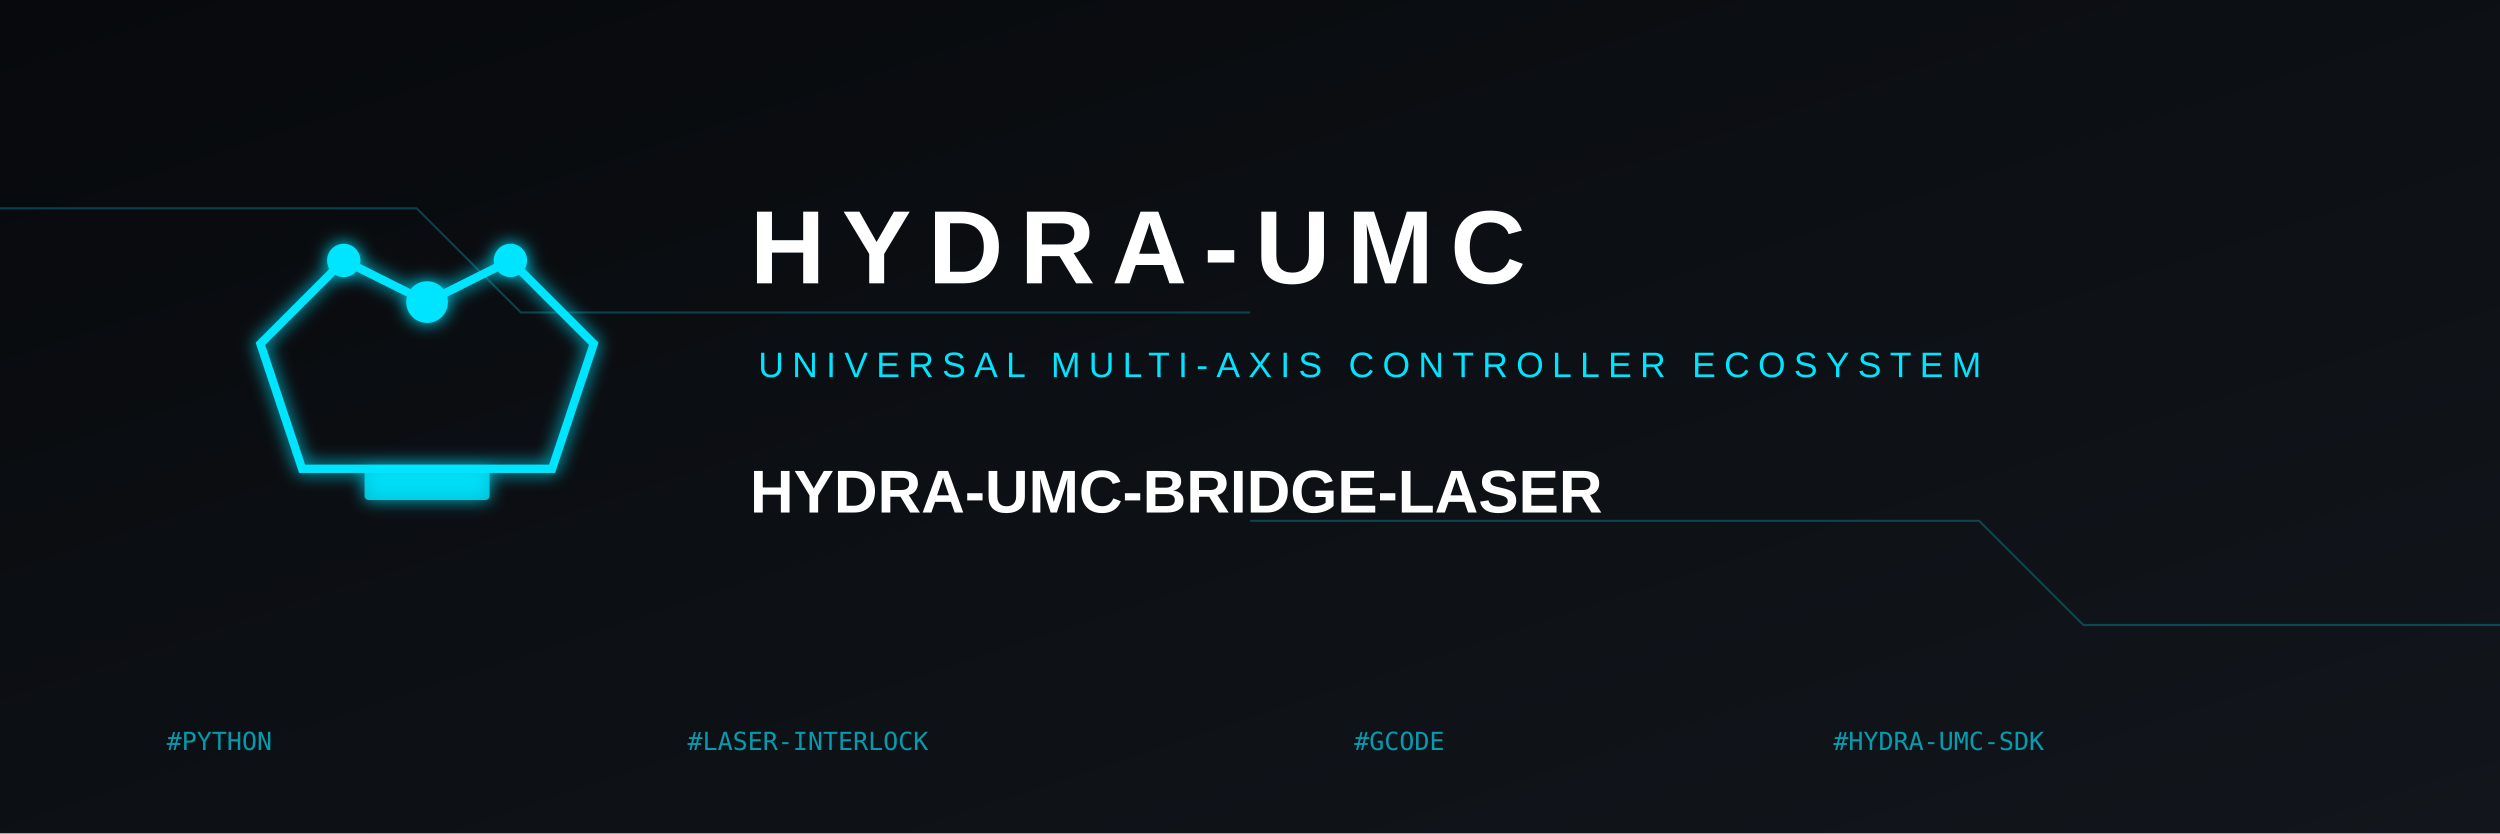
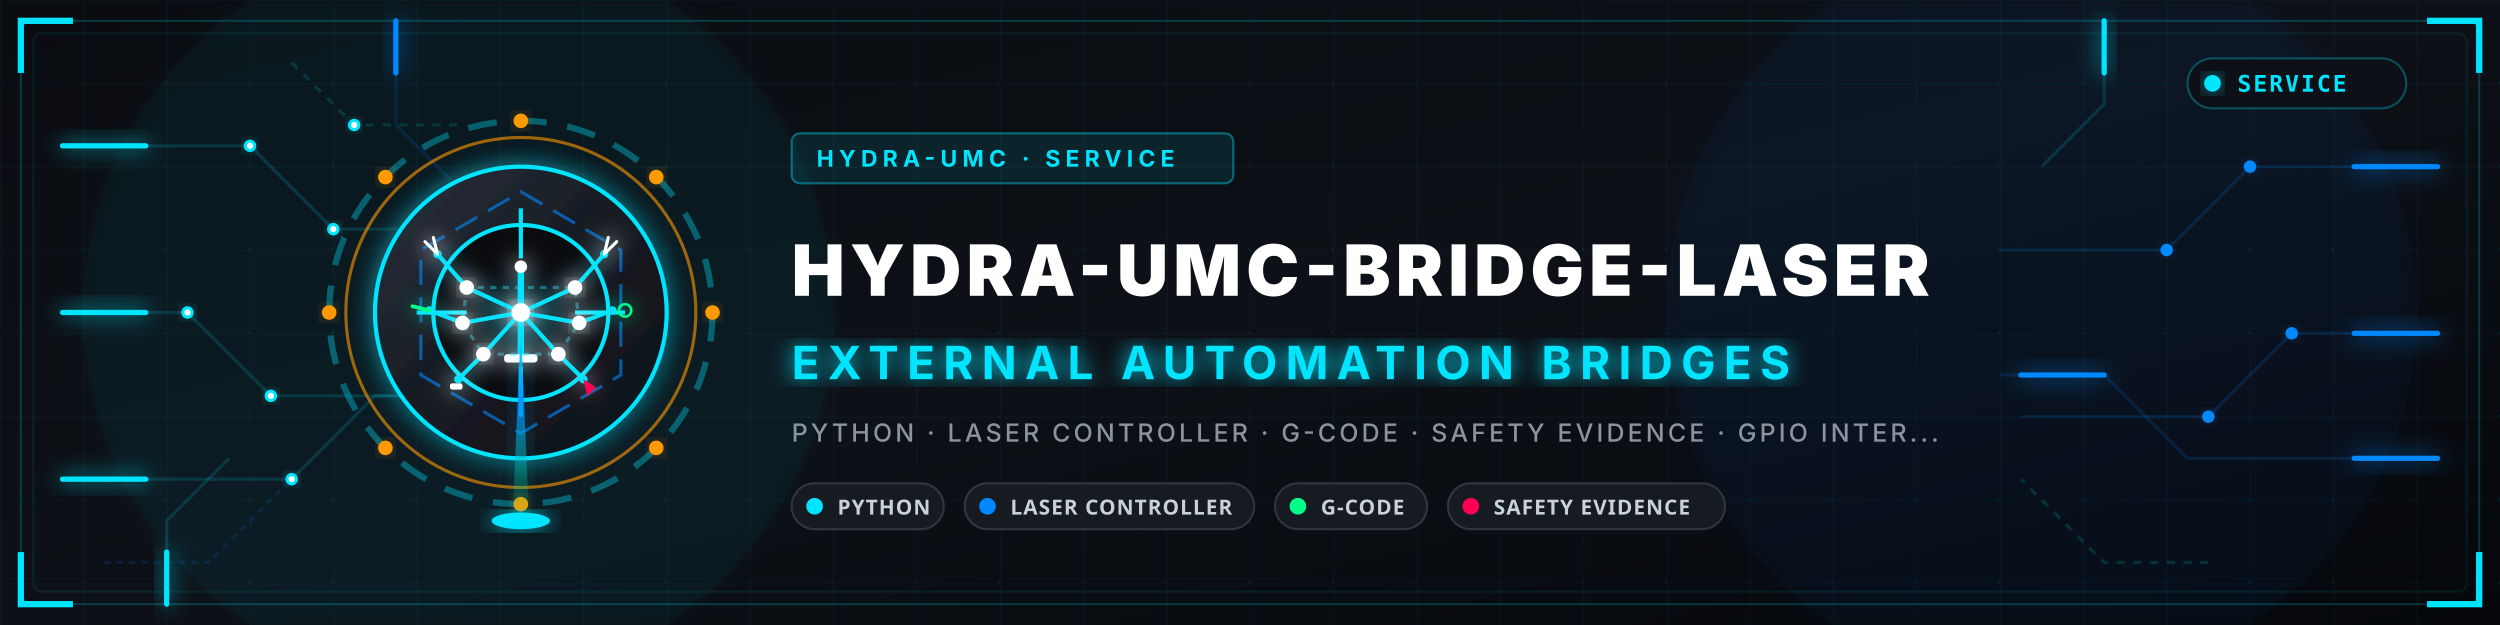
- <svg xmlns="http://www.w3.org/2000/svg" viewBox="0 0 1200 400" role="img" aria-labelledby="title desc">
+ <svg xmlns="http://www.w3.org/2000/svg" viewBox="0 0 1200 300" width="100%" height="100%">
  <defs>
-     <linearGradient id="bg" x1="0%" y1="0%" x2="100%" y2="100%">
-       <stop stop-color="#07090C" />
-       <stop offset="1" stop-color="#12161C" />
-     </linearGradient>
-     <filter id="g">
-       <feGaussianBlur stdDeviation="4" result="b" />
+     <linearGradient id="bgGlow" x1="0%" y1="0%" x2="100%" y2="100%">
+       <stop offset="0%" stop-color="#0A0C10" />
+       <stop offset="50%" stop-color="#0D1117" />
+       <stop offset="100%" stop-color="#05070A" />
+     </linearGradient>
+     <linearGradient id="cyanGlow" x1="0%" y1="0%" x2="100%" y2="0%">
+       <stop offset="0%" stop-color="#00E5FF" stop-opacity="0.8" />
+       <stop offset="100%" stop-color="#0088FF" stop-opacity="0.9" />
+     </linearGradient>
+     <linearGradient id="hydraCyanGlow" x1="0%" y1="0%" x2="100%" y2="100%">
+       <stop offset="0%" stop-color="#00F0FF" />
+       <stop offset="100%" stop-color="#0077FF" />
+     </linearGradient>
+     <linearGradient id="laserBeam" x1="0%" y1="0%" x2="0%" y2="100%">
+       <stop offset="0%" stop-color="#00E5FF" stop-opacity="1" />
+       <stop offset="40%" stop-color="#0088FF" stop-opacity="0.8" />
+       <stop offset="100%" stop-color="#00FF88" stop-opacity="0" />
+     </linearGradient>
+     <linearGradient id="metalGradient" x1="0%" y1="0%" x2="100%" y2="100%">
+       <stop offset="0%" stop-color="#2A303C" />
+       <stop offset="50%" stop-color="#161B22" />
+       <stop offset="100%" stop-color="#0D1117" />
+     </linearGradient>
+     <filter id="glowCyan" x="-20%" y="-20%" width="140%" height="140%">
+       <feGaussianBlur stdDeviation="5" result="blur" />
      <feMerge>
-         <feMergeNode in="b" />
+         <feMergeNode in="blur" />
        <feMergeNode in="SourceGraphic" />
      </feMerge>
    </filter>
+     <filter id="glowBlue" x="-20%" y="-20%" width="140%" height="140%">
+       <feGaussianBlur stdDeviation="6" result="blur" />
+       <feMerge>
+         <feMergeNode in="blur" />
+         <feMergeNode in="SourceGraphic" />
+       </feMerge>
+     </filter>
+     <filter id="glowBeam" x="-30%" y="-30%" width="160%" height="160%">
+       <feGaussianBlur stdDeviation="8" result="blur" />
+       <feMerge>
+         <feMergeNode in="blur" />
+         <feMergeNode in="SourceGraphic" />
+       </feMerge>
+     </filter>
+     <pattern id="cyberGrid" width="40" height="40" patternUnits="userSpaceOnUse">
+       <path d="M 40 0 L 0 0 0 40" fill="none" stroke="#00E5FF" stroke-opacity="0.04" stroke-width="1" />
+       <circle cx="40" cy="40" r="1" fill="#00E5FF" fill-opacity="0.1" />
+     </pattern>
+     <g id="pcbNode">
+       <circle cx="0" cy="0" r="3" fill="#00E5FF" filter="url(#glowCyan)" />
+       <circle cx="0" cy="0" r="1.5" fill="#FFFFFF" />
+     </g>
  </defs>
-   <rect width="1200" height="400" fill="url(#bg)" />
-   <g fill="none" stroke="#00E5FF" stroke-width="1" opacity=".25">
-     <path d="M0 100H200L250 150H600" />
-     <path d="M1200 300H1000L950 250H600" />
-   </g>
-   <g transform="translate(205 185)" filter="url(#g)">
-     <path d="M-60,40 -80,-20 -40,-60 0,-40 40,-60 80,-20 60,40Z" fill="none" stroke="#00E5FF" stroke-width="4" />
-     <circle cy="-40" r="10" fill="#00E5FF" />
-     <circle cx="-40" cy="-60" r="8" fill="#00E5FF" />
-     <circle cx="40" cy="-60" r="8" fill="#00E5FF" />
-     <rect x="-30" y="40" width="60" height="15" rx="2" fill="#00E5FF" opacity=".8" />
-   </g>
-   <text x="360" y="136" font-family="Arial,sans-serif" font-size="50" font-weight="bold" fill="#FFF" letter-spacing="8">HYDRA-UMC</text>
-   <text x="364" y="181" font-family="Arial,sans-serif" font-size="17" fill="#00E5FF" letter-spacing="4">UNIVERSAL MULTI-AXIS CONTROLLER ECOSYSTEM</text>
-   <text x="360" y="246" font-family="Arial,sans-serif" font-size="29" font-weight="bold" fill="#FFF">HYDRA-UMC-BRIDGE-LASER</text>
-   <g font-family="monospace" font-size="12" fill="#00E5FF" opacity=".65">
-     <text x="80" y="360">#PYTHON</text>
-     <text x="330" y="360">#LASER-INTERLOCK</text>
-     <text x="650" y="360">#GCODE</text>
-     <text x="880" y="360">#HYDRA-UMC-SDK</text>
+   <rect width="1200" height="300" fill="url(#bgGlow)" />
+   <rect width="1200" height="300" fill="url(#cyberGrid)" />
+   <circle cx="220" cy="150" r="180" fill="#00E5FF" fill-opacity="0.03" filter="url(#glowCyan)">
+     <animate attributeName="fill-opacity" values="0.02;0.05;0.02" dur="6s" repeatCount="indefinite" />
+   </circle>
+   <circle cx="980" cy="150" r="180" fill="#0077FF" fill-opacity="0.03" filter="url(#glowBlue)">
+     <animate attributeName="fill-opacity" values="0.02;0.05;0.02" dur="6s" repeatCount="indefinite" />
+   </circle>
+   <rect x="10" y="10" width="1180" height="280" fill="none" stroke="#00E5FF" stroke-opacity="0.2" stroke-width="1" rx="6" />
+   <rect x="16" y="16" width="1168" height="268" fill="none" stroke="#00E5FF" stroke-opacity="0.08" stroke-width="1" rx="4" />
+   <path d="M 10 35 L 10 10 L 35 10" fill="none" stroke="#00E5FF" stroke-width="3">
+     <animate attributeName="stroke-opacity" values="0.6;1;0.6" dur="3s" repeatCount="indefinite" />
+   </path>
+   <path d="M 1190 35 L 1190 10 L 1165 10" fill="none" stroke="#00E5FF" stroke-width="3">
+     <animate attributeName="stroke-opacity" values="0.6;1;0.6" dur="3s" repeatCount="indefinite" />
+   </path>
+   <path d="M 10 265 L 10 290 L 35 290" fill="none" stroke="#00E5FF" stroke-width="3">
+     <animate attributeName="stroke-opacity" values="0.6;1;0.6" dur="3s" repeatCount="indefinite" />
+   </path>
+   <path d="M 1190 265 L 1190 290 L 1165 290" fill="none" stroke="#00E5FF" stroke-width="3">
+     <animate attributeName="stroke-opacity" values="0.6;1;0.6" dur="3s" repeatCount="indefinite" />
+   </path>
+   <g stroke="#00E5FF" stroke-opacity="0.15" stroke-width="1.5" fill="none">
+     <path d="M 30 70 L 120 70 L 160 110 L 240 110" />
+     <path d="M 30 150 L 90 150 L 130 190 L 220 190" />
+     <path d="M 30 230 L 140 230 L 180 190 L 210 190" />
+     <path d="M 80 290 L 80 250 L 110 220" />
+     <path d="M 190 10 L 190 60 L 220 90" stroke="#0077FF" stroke-opacity="0.15" />
+     <path d="M 140 30 L 170 60 L 220 60" stroke-dasharray="4,4" />
+     <path d="M 50 270 L 100 270 L 140 230" stroke="#0077FF" stroke-opacity="0.15" stroke-dasharray="3,3" />
+   </g>
+   <g fill="none" stroke-linecap="round" stroke-linejoin="round">
+     <path d="M 30 70 L 120 70 L 160 110 L 240 110" stroke="#00E5FF" stroke-width="2.5" stroke-dasharray="40, 240" filter="url(#glowCyan)">
+       <animate attributeName="stroke-dashoffset" values="280;0" dur="3s" repeatCount="indefinite" />
+     </path>
+     <path d="M 30 150 L 90 150 L 130 190 L 220 190" stroke="#00E5FF" stroke-width="2.5" stroke-dasharray="40, 220" filter="url(#glowCyan)">
+       <animate attributeName="stroke-dashoffset" values="260;0" dur="3.5s" repeatCount="indefinite" />
+     </path>
+     <path d="M 30 230 L 140 230 L 180 190 L 210 190" stroke="#00E5FF" stroke-width="2.5" stroke-dasharray="40, 230" filter="url(#glowCyan)">
+       <animate attributeName="stroke-dashoffset" values="270;0" dur="3.2s" repeatCount="indefinite" />
+     </path>
+     <path d="M 80 290 L 80 250 L 110 220" stroke="#00E5FF" stroke-width="2.5" stroke-dasharray="25, 100" filter="url(#glowCyan)">
+       <animate attributeName="stroke-dashoffset" values="125;0" dur="2.5s" repeatCount="indefinite" />
+     </path>
+     <path d="M 190 10 L 190 60 L 220 90" stroke="#0088FF" stroke-width="2.5" stroke-dasharray="25, 90" filter="url(#glowBlue)">
+       <animate attributeName="stroke-dashoffset" values="115;0" dur="2.8s" repeatCount="indefinite" />
+     </path>
+   </g>
+   <use href="#pcbNode" x="120" y="70" />
+   <use href="#pcbNode" x="160" y="110" />
+   <use href="#pcbNode" x="90" y="150" />
+   <use href="#pcbNode" x="130" y="190" />
+   <use href="#pcbNode" x="140" y="230" />
+   <use href="#pcbNode" x="170" y="60" />
+   <g stroke="#0088FF" stroke-opacity="0.15" stroke-width="1.5" fill="none">
+     <path d="M 1170 80 L 1080 80 L 1040 120 L 960 120" />
+     <path d="M 1170 160 L 1100 160 L 1060 200 L 970 200" />
+     <path d="M 1170 220 L 1050 220 L 1010 180 M 1010 180 L 960 180" />
+     <path d="M 1010 10 L 1010 50 L 980 80" stroke="#00E5FF" stroke-opacity="0.15" />
+     <path d="M 1060 270 L 1010 270 L 970 230" stroke="#00E5FF" stroke-opacity="0.15" stroke-dasharray="4,4" />
+   </g>
+   <g fill="none" stroke-linecap="round" stroke-linejoin="round">
+     <path d="M 1170 80 L 1080 80 L 1040 120 L 960 120" stroke="#0088FF" stroke-width="2.5" stroke-dasharray="40, 230" filter="url(#glowBlue)">
+       <animate attributeName="stroke-dashoffset" values="0;270" dur="3.5s" repeatCount="indefinite" />
+     </path>
+     <path d="M 1170 160 L 1100 160 L 1060 200 L 970 200" stroke="#0088FF" stroke-width="2.5" stroke-dasharray="40, 240" filter="url(#glowBlue)">
+       <animate attributeName="stroke-dashoffset" values="0;280" dur="3.8s" repeatCount="indefinite" />
+     </path>
+     <path d="M 1170 220 L 1050 220 L 1010 180 M 1010 180 L 960 180" stroke="#0088FF" stroke-width="2.5" stroke-dasharray="40, 250" filter="url(#glowBlue)">
+       <animate attributeName="stroke-dashoffset" values="0;290" dur="4s" repeatCount="indefinite" />
+     </path>
+     <path d="M 1010 10 L 1010 50 L 980 80" stroke="#00E5FF" stroke-width="2.5" stroke-dasharray="25, 95" filter="url(#glowCyan)">
+       <animate attributeName="stroke-dashoffset" values="0;120" dur="2.6s" repeatCount="indefinite" />
+     </path>
+   </g>
+   <circle cx="1080" cy="80" r="3" fill="#0088FF" filter="url(#glowBlue)" />
+   <circle cx="1040" cy="120" r="3" fill="#0088FF" filter="url(#glowBlue)" />
+   <circle cx="1100" cy="160" r="3" fill="#0088FF" filter="url(#glowBlue)" />
+   <circle cx="1060" cy="200" r="3" fill="#0088FF" filter="url(#glowBlue)" />
+   <g transform="translate(250, 150)">
+     <g>
+       <circle cx="0" cy="0" r="92" fill="none" stroke="#00E5FF" stroke-opacity="0.35" stroke-width="3" stroke-dasharray="14,10" />
+       <circle cx="0" cy="0" r="84" fill="none" stroke="#FF9900" stroke-opacity="0.6" stroke-width="1.5" />
+       <circle cx="92" cy="0" r="3.5" fill="#FF9900" filter="url(#glowBlue)" />
+       <circle cx="65" cy="65" r="3.5" fill="#FF9900" filter="url(#glowBlue)" />
+       <circle cx="0" cy="92" r="3.5" fill="#FF9900" filter="url(#glowBlue)" />
+       <circle cx="-65" cy="65" r="3.5" fill="#FF9900" filter="url(#glowBlue)" />
+       <circle cx="-92" cy="0" r="3.5" fill="#FF9900" filter="url(#glowBlue)" />
+       <circle cx="-65" cy="-65" r="3.5" fill="#FF9900" filter="url(#glowBlue)" />
+       <circle cx="0" cy="-92" r="3.5" fill="#FF9900" filter="url(#glowBlue)" />
+       <circle cx="65" cy="-65" r="3.5" fill="#FF9900" filter="url(#glowBlue)" />
+       <animateTransform attributeName="transform" type="rotate" from="0 0 0" to="360 0 0" dur="25s" repeatCount="indefinite" />
+     </g>
+     <circle cx="0" cy="0" r="70" fill="url(#metalGradient)" stroke="#00E5FF" stroke-width="2" filter="url(#glowCyan)" />
+     <g>
+       <polygon points="0,-58 48,-30 48,30 0,58 -48,30 -48,-30" fill="none" stroke="#0088FF" stroke-width="1.5" stroke-dasharray="12,6" opacity="0.6" />
+       <animateTransform attributeName="transform" type="rotate" from="360 0 0" to="0 0 0" dur="18s" repeatCount="indefinite" />
+     </g>
+     <circle cx="0" cy="0" r="42" fill="#0A0C10" stroke="#00E5FF" stroke-width="2" />
+     <line x1="-50" y1="0" x2="-26" y2="0" stroke="#00E5FF" stroke-width="2" />
+     <line x1="26" y1="0" x2="50" y2="0" stroke="#00E5FF" stroke-width="2" />
+     <line x1="0" y1="-50" x2="0" y2="-26" stroke="#00E5FF" stroke-width="2" />
+     <line x1="0" y1="26" x2="0" y2="50" stroke="#00E5FF" stroke-width="2" />
+     <g id="hydra8ArmSystem" filter="url(#glowCyan)">
+       <line x1="0" y1="0" x2="0" y2="22" stroke="#00E5FF" stroke-width="3" stroke-linecap="round" />
+       <rect x="-8" y="20" width="16" height="4" rx="1.5" fill="#FFFFFF" />
+       <line x1="0" y1="0" x2="0" y2="-22" stroke="#00E5FF" stroke-width="3" stroke-linecap="round" />
+       <circle cx="0" cy="-22" r="3" fill="#FFFFFF" />
+       <path d="M -26 -12 L -28 5 L -18 20 L 18 20 L 28 5 L 26 -12 Z" fill="none" stroke="#00E5FF" stroke-width="1.5" stroke-dasharray="3,3" opacity="0.4" />
+       <path d="M 0 0 L -26 -12 M 0 0 L -28 5 M 0 0 L -18 20 M 0 0 L 18 20 M 0 0 L 28 5 M 0 0 L 26 -12" stroke="#00E5FF" stroke-width="2" stroke-linecap="round" />
+       <g transform="translate(-26, -12)">
+         <g>
+           <animateTransform attributeName="transform" type="rotate" values="-25;15;-25" dur="3.4s" repeatCount="indefinite" />
+           <line x1="0" y1="0" x2="-14" y2="-16" stroke="#00E5FF" stroke-width="2" stroke-linecap="round" />
+           <circle cx="-14" cy="-16" r="2" fill="#00E5FF" />
+           <g transform="translate(-14, -16)">
+             <animateTransform attributeName="transform" type="rotate" values="30;-20;30" dur="3.4s" repeatCount="indefinite" />
+             <path d="M 0 0 L -6 -6 M 0 0 L -2 -8" stroke="#FFFFFF" stroke-width="1.5" stroke-linecap="round" />
+           </g>
+         </g>
+       </g>
+       <g transform="translate(-28, 5)">
+         <g>
+           <animateTransform attributeName="transform" type="rotate" values="-18;22;-18" dur="4.0s" repeatCount="indefinite" />
+           <line x1="0" y1="0" x2="-16" y2="-6" stroke="#00E5FF" stroke-width="2" stroke-linecap="round" />
+           <circle cx="-16" cy="-6" r="2" fill="#00E5FF" />
+           <g transform="translate(-16, -6)">
+             <animateTransform attributeName="transform" type="rotate" values="-25;25;-25" dur="4.0s" repeatCount="indefinite" />
+             <line x1="0" y1="0" x2="-8" y2="-2" stroke="#00FF88" stroke-width="1.8" stroke-linecap="round" />
+           </g>
+         </g>
+       </g>
+       <g transform="translate(-18, 20)">
+         <g>
+           <animateTransform attributeName="transform" type="rotate" values="-15;20;-15" dur="4.5s" repeatCount="indefinite" />
+           <line x1="0" y1="0" x2="-12" y2="12" stroke="#00E5FF" stroke-width="2" stroke-linecap="round" />
+           <circle cx="-12" cy="12" r="2" fill="#00E5FF" />
+           <g transform="translate(-12, 12)">
+             <animateTransform attributeName="transform" type="rotate" values="20;-15;20" dur="4.5s" repeatCount="indefinite" />
+             <rect x="-4" y="2" width="6" height="3" rx="1" fill="#FFFFFF" />
+           </g>
+         </g>
+       </g>
+       <g transform="translate(18, 20)">
+         <g>
+           <animateTransform attributeName="transform" type="rotate" values="15;-20;15" dur="4.2s" repeatCount="indefinite" />
+           <line x1="0" y1="0" x2="12" y2="12" stroke="#00E5FF" stroke-width="2" stroke-linecap="round" />
+           <circle cx="12" cy="12" r="2" fill="#00E5FF" />
+           <g transform="translate(12, 12)">
+             <animateTransform attributeName="transform" type="rotate" values="-20;15;-20" dur="4.2s" repeatCount="indefinite" />
+             <polygon points="0,0 6,4 2,8" fill="#FF0055" />
+           </g>
+         </g>
+       </g>
+       <g transform="translate(28, 5)">
+         <g>
+           <animateTransform attributeName="transform" type="rotate" values="22;-18;22" dur="3.8s" repeatCount="indefinite" />
+           <line x1="0" y1="0" x2="16" y2="-6" stroke="#00E5FF" stroke-width="2" stroke-linecap="round" />
+           <circle cx="16" cy="-6" r="2" fill="#00E5FF" />
+           <g transform="translate(16, -6)">
+             <animateTransform attributeName="transform" type="rotate" values="20;-20;20" dur="3.8s" repeatCount="indefinite" />
+             <circle cx="6" cy="0" r="3" fill="none" stroke="#00FF88" stroke-width="1.2" />
+           </g>
+         </g>
+       </g>
+       <g transform="translate(26, -12)">
+         <g>
+           <animateTransform attributeName="transform" type="rotate" values="25;-15;25" dur="3.2s" repeatCount="indefinite" />
+           <line x1="0" y1="0" x2="14" y2="-16" stroke="#00E5FF" stroke-width="2" stroke-linecap="round" />
+           <circle cx="14" cy="-16" r="2" fill="#00E5FF" />
+           <g transform="translate(14, -16)">
+             <animateTransform attributeName="transform" type="rotate" values="-30;20;-30" dur="3.2s" repeatCount="indefinite" />
+             <path d="M 0 0 L 6 -6 M 0 0 L 2 -8" stroke="#FFFFFF" stroke-width="1.5" stroke-linecap="round" />
+           </g>
+         </g>
+       </g>
+       <circle cx="0" cy="0" r="4.5" fill="#FFFFFF" filter="url(#glowCyan)" />
+       <circle cx="-26" cy="-12" r="3.5" fill="#FFFFFF" filter="url(#glowCyan)" />
+       <circle cx="-28" cy="5" r="3.5" fill="#FFFFFF" filter="url(#glowCyan)" />
+       <circle cx="-18" cy="20" r="3.5" fill="#FFFFFF" filter="url(#glowCyan)" />
+       <circle cx="18" cy="20" r="3.5" fill="#FFFFFF" filter="url(#glowCyan)" />
+       <circle cx="28" cy="5" r="3.5" fill="#FFFFFF" filter="url(#glowCyan)" />
+       <circle cx="26" cy="-12" r="3.5" fill="#FFFFFF" filter="url(#glowCyan)" />
+     </g>
+   </g>
+   <path d="M 250 157 L 246 250 L 254 250 Z" fill="url(#laserBeam)" filter="url(#glowBeam)">
+     <animate attributeName="opacity" values="0.3;1;0.3" dur="1.2s" repeatCount="indefinite" />
+   </path>
+   <ellipse cx="250" cy="250" rx="14" ry="4" fill="#00E5FF" filter="url(#glowCyan)">
+     <animate attributeName="rx" values="10;18;10" dur="1.2s" repeatCount="indefinite" />
+     <animate attributeName="opacity" values="0.4;1;0.4" dur="1.2s" repeatCount="indefinite" />
+   </ellipse>
+   <g transform="translate(380, 0)">
+     <g transform="translate(0, 82)">
+       <rect x="0" y="-18" width="212" height="24" rx="4" fill="#00E5FF" fill-opacity="0.1" stroke="#00E5FF" stroke-opacity="0.4" stroke-width="1">
+         <animate attributeName="stroke-opacity" values="0.3;0.8;0.3" dur="4s" repeatCount="indefinite" />
+       </rect>
+       <text x="12" y="-2" font-family="'Inter', 'Segoe UI', 'Roboto', sans-serif" font-weight="700" font-size="11" fill="#00E5FF" letter-spacing="2.5">HYDRA-UMC · SERVICE</text>
+     </g>
+     <text x="0" y="142" font-family="'Inter', 'Segoe UI', 'Roboto', sans-serif" font-weight="900" font-size="34" fill="#FFFFFF" letter-spacing="2.5">HYDRA-UMC-BRIDGE-LASER</text>
+     <text x="0" y="182" font-family="'Inter', 'Segoe UI', 'Roboto', sans-serif" font-weight="700" font-size="22" fill="#00E5FF" letter-spacing="4" filter="url(#glowCyan)">EXTERNAL AUTOMATION BRIDGES</text>
+     <text x="0" y="212" font-family="'Inter', 'Segoe UI', 'Roboto', sans-serif" font-weight="500" font-size="12" fill="#8B949E" letter-spacing="1.5">PYTHON · LASER CONTROLLER · G-CODE · SAFETY EVIDENCE · GPIO INTER...</text>
+     <g transform="translate(0, 232)">
+       <rect x="0" y="0" width="73" height="22" rx="11" fill="#161B22" stroke="#30363D" stroke-width="1" />
+       <circle cx="11" cy="11" r="4" fill="#00E5FF">
+         <animate attributeName="opacity" values="0.5;1;0.5" dur="2.0s" repeatCount="indefinite" />
+       </circle>
+       <text x="22" y="15" font-family="sans-serif" font-weight="600" font-size="10" fill="#C9D1D9" letter-spacing="0.5">PYTHON</text>
+       <rect x="83" y="0" width="139" height="22" rx="11" fill="#161B22" stroke="#30363D" stroke-width="1" />
+       <circle cx="94" cy="11" r="4" fill="#0088FF">
+         <animate attributeName="opacity" values="0.5;1;0.5" dur="2.2s" repeatCount="indefinite" />
+       </circle>
+       <text x="105" y="15" font-family="sans-serif" font-weight="600" font-size="10" fill="#C9D1D9" letter-spacing="0.5">LASER CONTROLLER</text>
+       <rect x="232" y="0" width="73" height="22" rx="11" fill="#161B22" stroke="#30363D" stroke-width="1" />
+       <circle cx="243" cy="11" r="4" fill="#00FF88">
+         <animate attributeName="opacity" values="0.5;1;0.5" dur="2.4s" repeatCount="indefinite" />
+       </circle>
+       <text x="254" y="15" font-family="sans-serif" font-weight="600" font-size="10" fill="#C9D1D9" letter-spacing="0.5">G-CODE</text>
+       <rect x="315" y="0" width="133" height="22" rx="11" fill="#161B22" stroke="#30363D" stroke-width="1" />
+       <circle cx="326" cy="11" r="4" fill="#FF0055">
+         <animate attributeName="opacity" values="0.5;1;0.5" dur="2.6s" repeatCount="indefinite" />
+       </circle>
+       <text x="337" y="15" font-family="sans-serif" font-weight="600" font-size="10" fill="#C9D1D9" letter-spacing="0.5">SAFETY EVIDENCE</text>
+     </g>
+   </g>
+   <g transform="translate(1060, 42)">
+     <rect x="-10" y="-14" width="105" height="24" rx="12" fill="#0D1117" stroke="#00E5FF" stroke-opacity="0.3" stroke-width="1" />
+     <circle cx="2" cy="-2" r="4" fill="#00E5FF" filter="url(#glowCyan)">
+       <animate attributeName="opacity" values="0.3;1;0.3" dur="1.5s" repeatCount="indefinite" />
+     </circle>
+     <text x="14" y="2" font-family="monospace" font-weight="700" font-size="11" fill="#00E5FF" letter-spacing="1">SERVICE</text>
  </g>
</svg>
